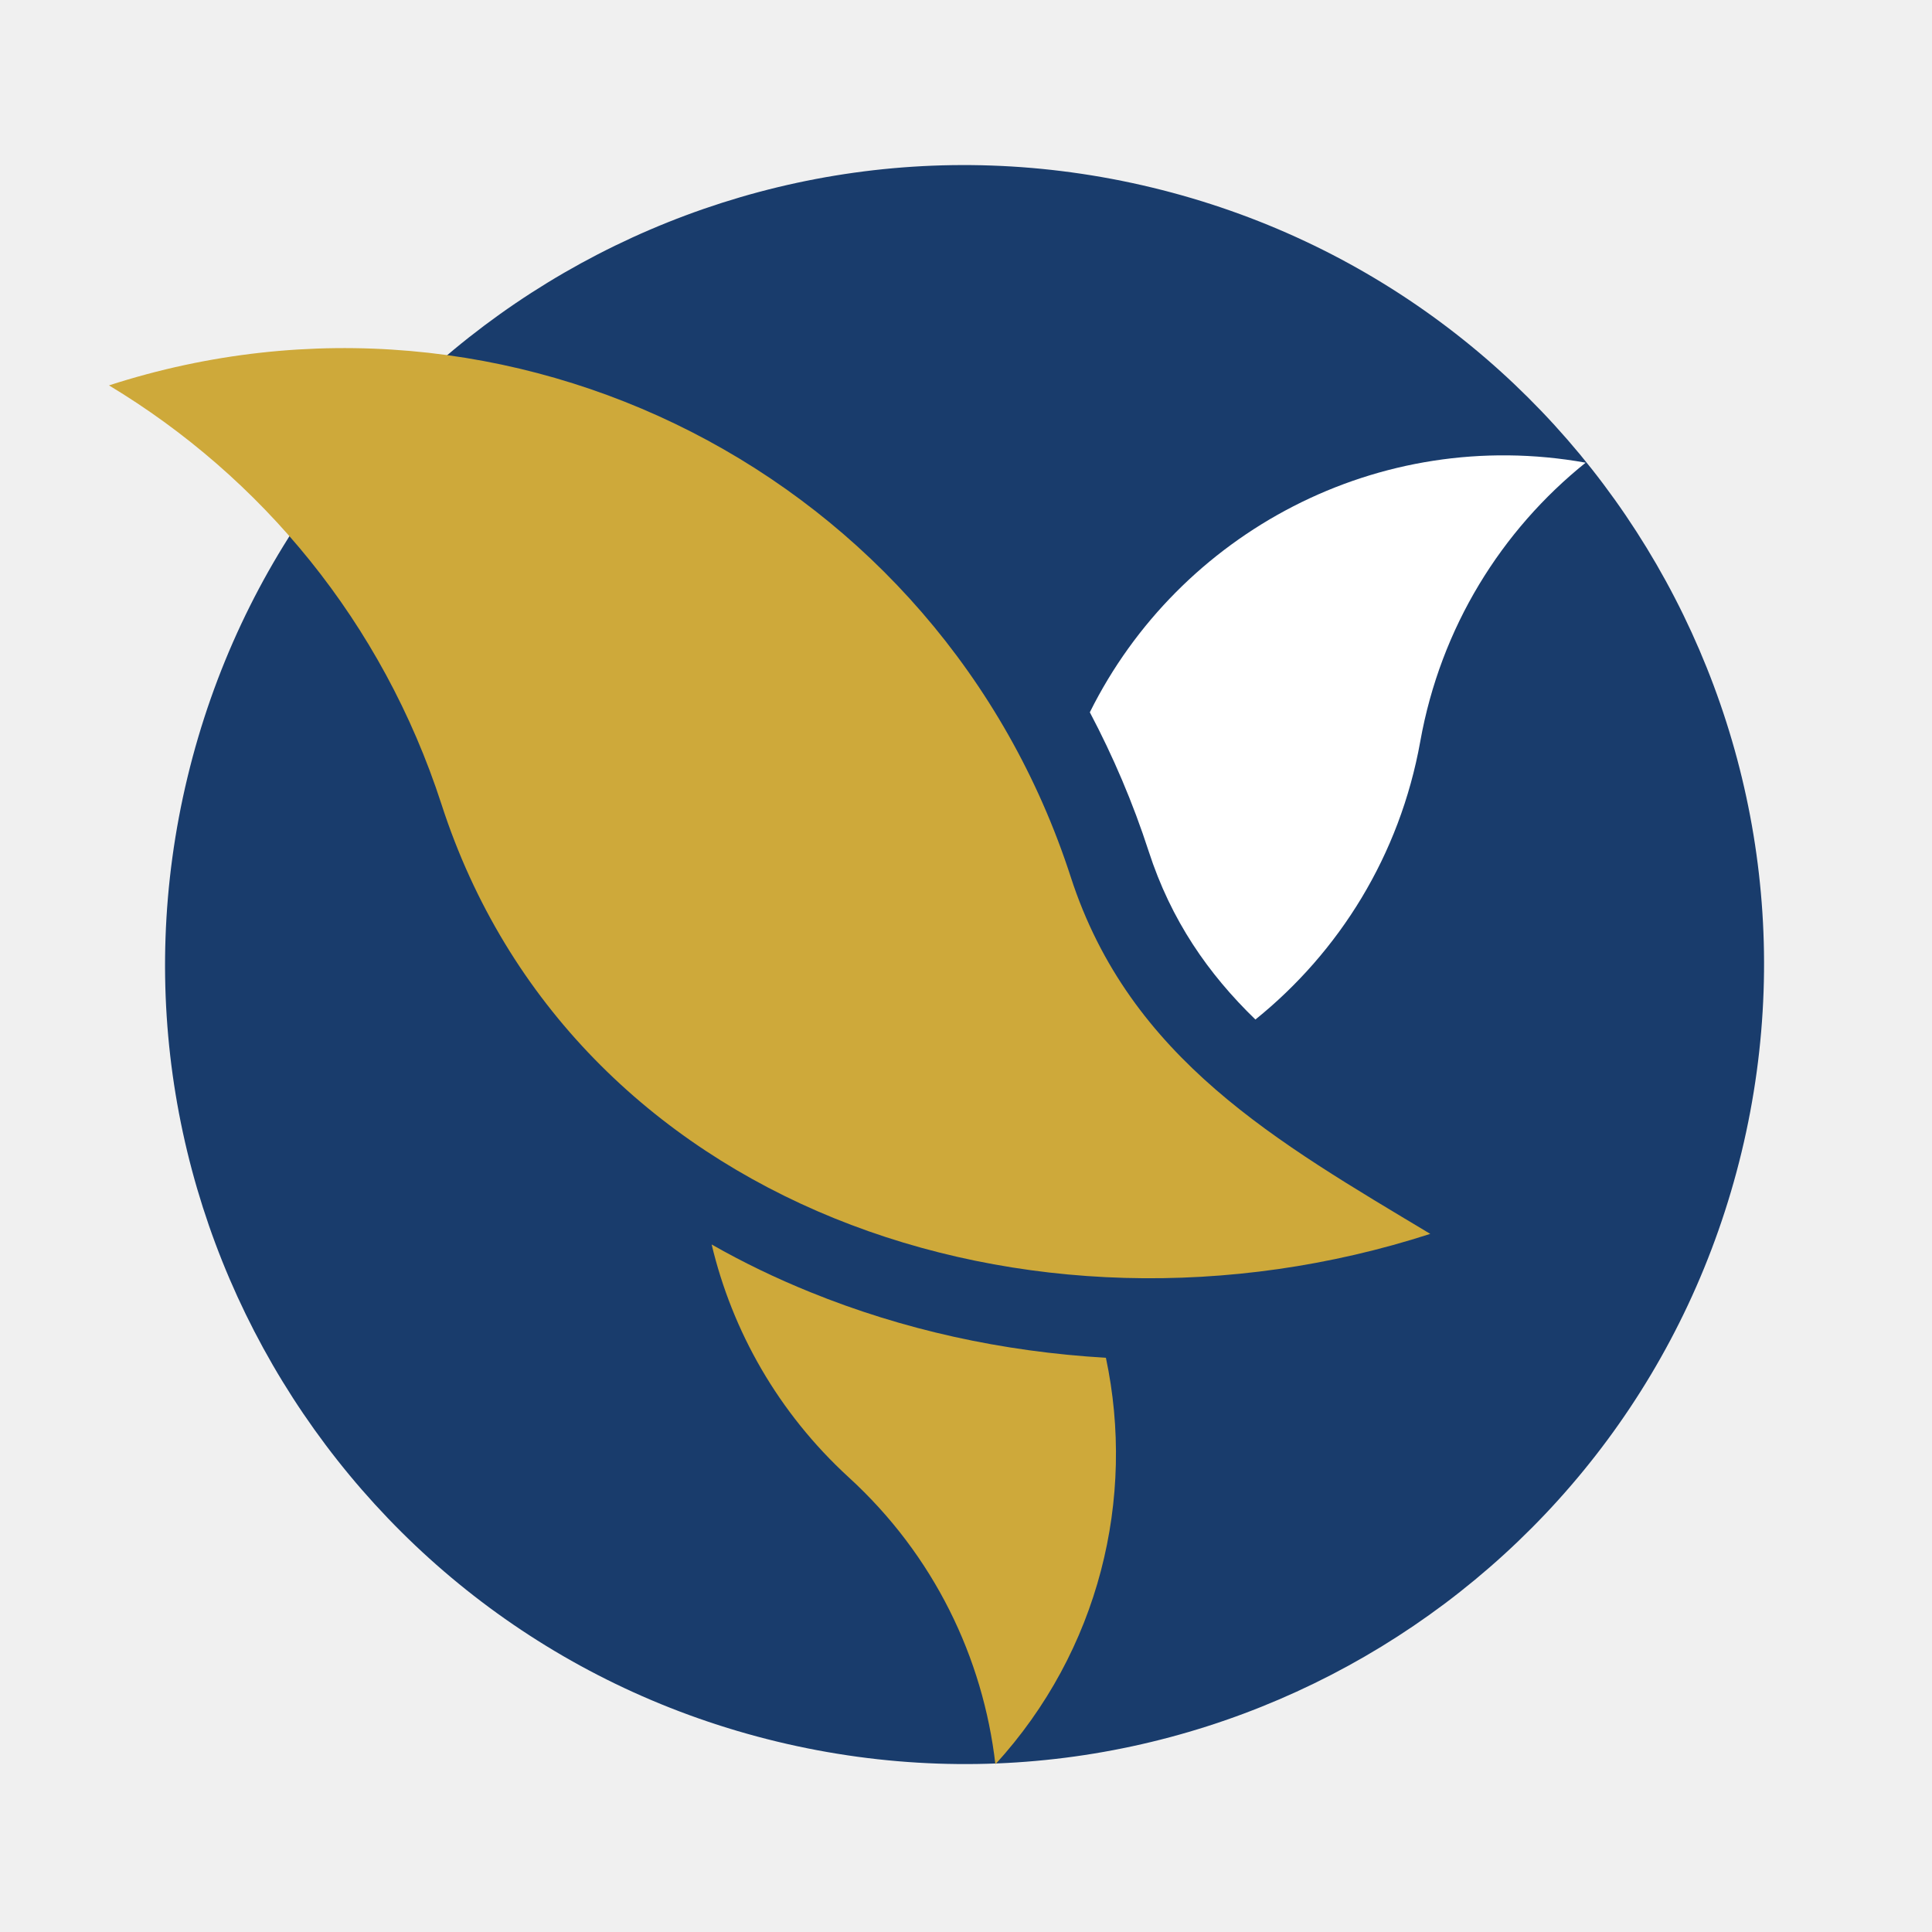
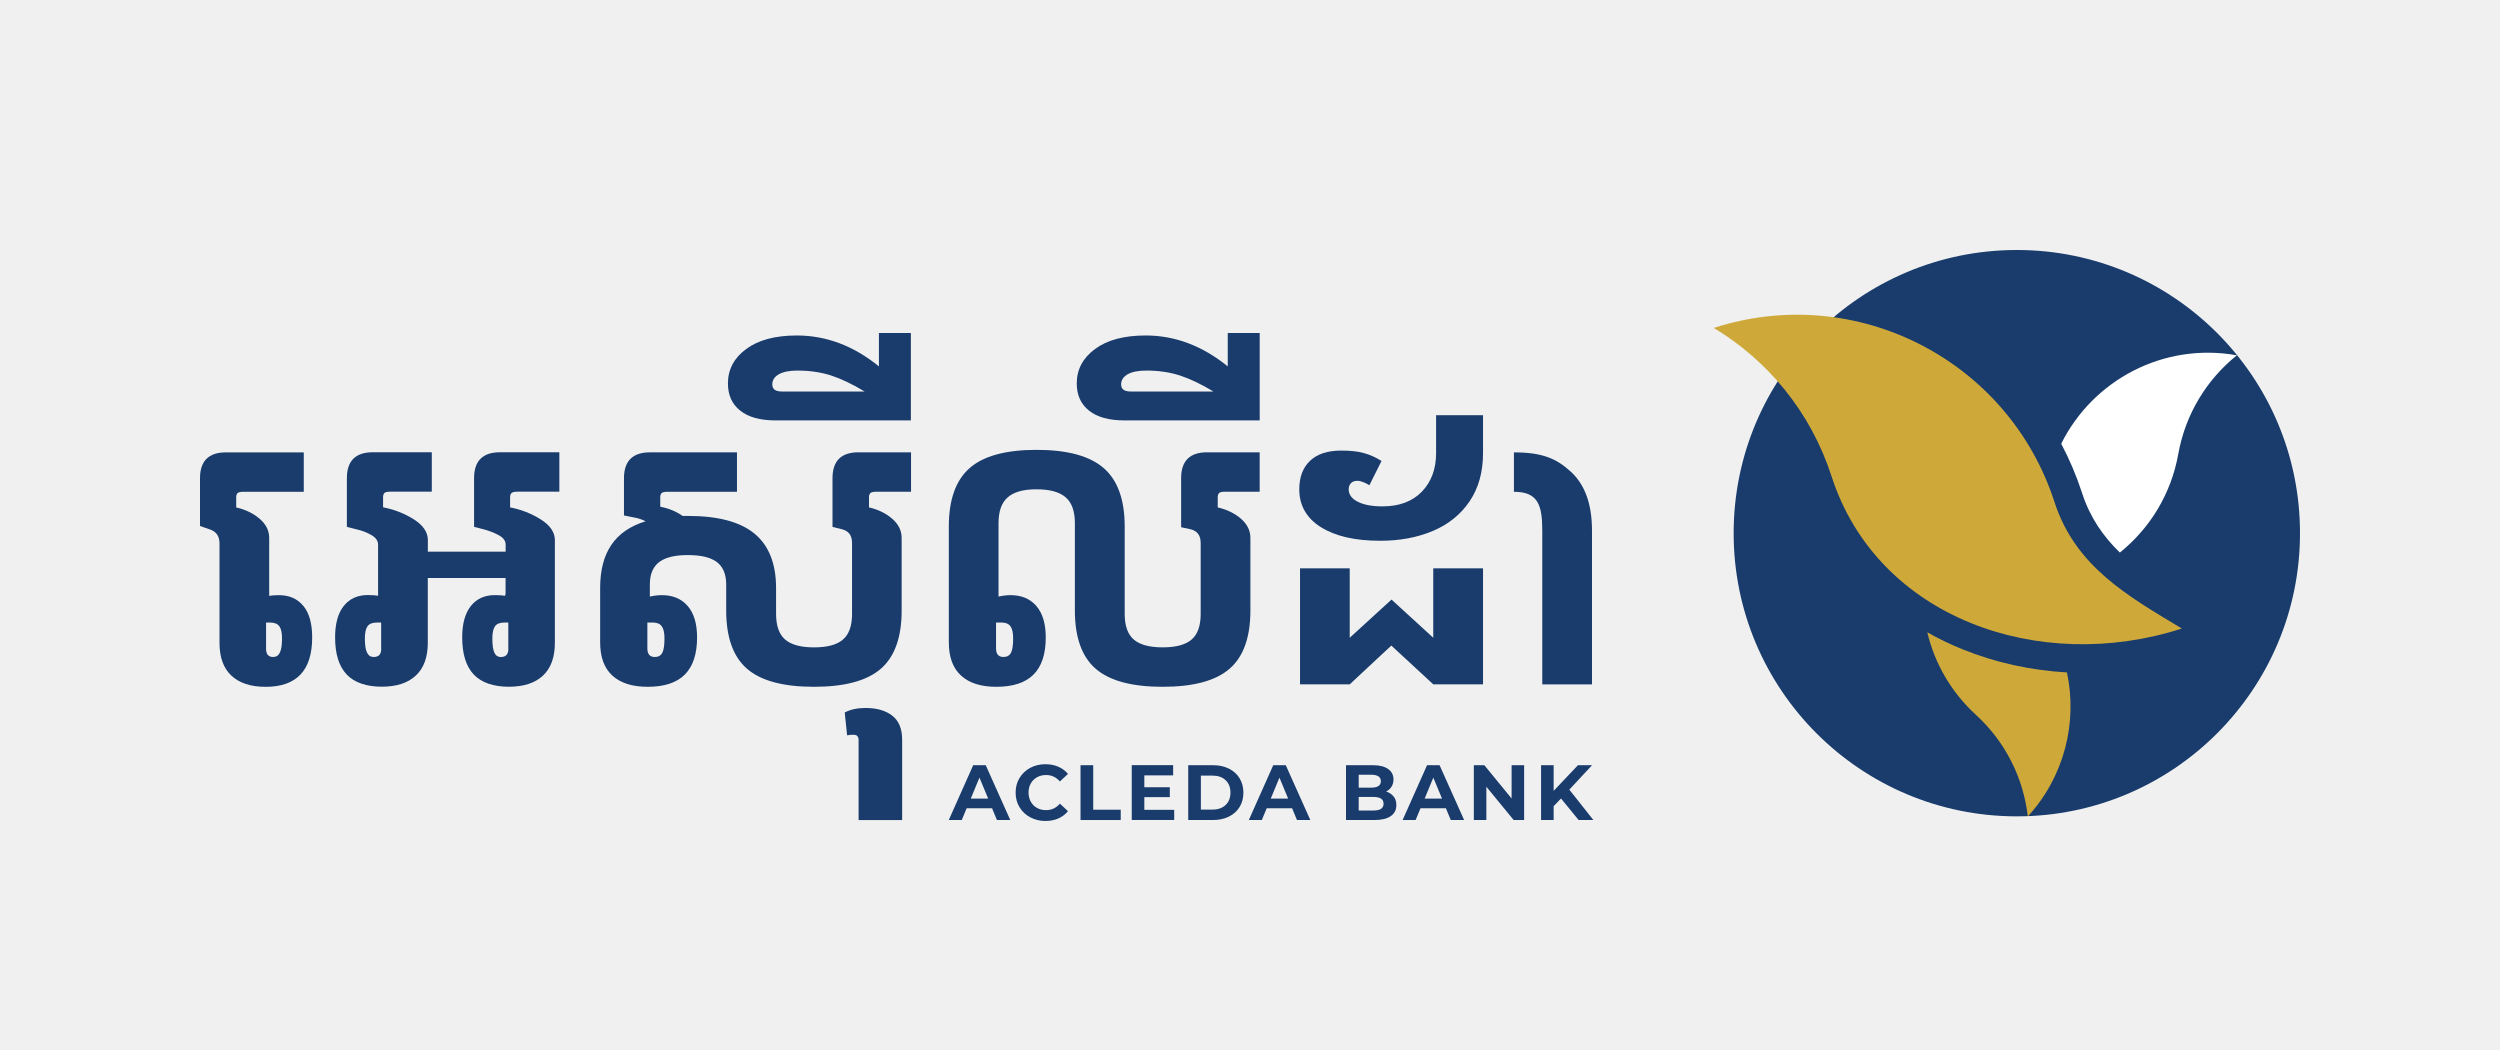
- <svg xmlns="http://www.w3.org/2000/svg" width="118" height="118" viewBox="0 0 118 118" fill="none">
-   <path d="M106.369 70.368C112.695 44.158 96.577 17.782 70.367 11.456C44.157 5.129 17.781 21.248 11.455 47.458C5.128 73.668 21.247 100.044 47.457 106.37C73.667 112.696 100.043 96.577 106.369 70.368Z" fill="#193C6C" />
-   <path d="M87.366 75.358C62.856 83.288 34.896 73.628 26.966 49.128C23.356 37.988 15.956 29.138 6.656 23.538C31.166 15.608 57.456 29.048 65.396 53.558C69.006 64.698 78.066 69.778 87.366 75.368" fill="#CEA93A" />
-   <path d="M66.566 43.509C67.986 46.199 69.196 49.029 70.156 51.989C71.526 56.219 73.796 59.479 76.676 62.269C81.786 58.149 85.496 52.249 86.746 45.279C87.996 38.299 91.716 32.379 96.846 28.259C84.186 25.989 72.016 32.539 66.566 43.499V43.509Z" fill="white" />
-   <path d="M43.465 76.008C44.725 81.298 47.525 86.278 51.835 90.228C57.045 94.988 60.045 101.258 60.795 107.758C67.155 100.798 69.365 91.498 67.545 82.928C61.215 82.558 55.145 81.218 49.485 78.918C47.385 78.068 45.375 77.098 43.465 76.008Z" fill="#CEA93A" />
+ <svg xmlns="http://www.w3.org/2000/svg" width="100" height="42" viewBox="0 0 100 42" fill="none">
+   <path d="M34.297 29.447C34.265 29.41 34.216 29.391 34.151 29.391H34.054L33.884 29.412L33.789 28.5C34.012 28.38 34.29 28.319 34.624 28.319C35.07 28.319 35.425 28.421 35.689 28.626C35.954 28.83 36.086 29.15 36.086 29.586V32.802H34.344V29.586C34.344 29.53 34.327 29.484 34.295 29.447H34.297Z" fill="#193C6C" />
+   <path d="M12.132 24.234C12.369 24.517 12.487 24.939 12.487 25.498C12.487 26.816 11.865 27.473 10.626 27.473C10.03 27.473 9.573 27.324 9.255 27.025C8.937 26.726 8.78 26.29 8.78 25.712V21.733C8.78 21.447 8.652 21.264 8.397 21.178L8 21.039V19.132C8 18.44 8.346 18.095 9.037 18.095H12.151V19.672H9.733C9.619 19.672 9.543 19.689 9.506 19.721C9.469 19.754 9.448 19.814 9.448 19.9V20.297C9.817 20.382 10.13 20.533 10.385 20.751C10.64 20.969 10.768 21.225 10.768 21.519V23.835C10.863 23.816 10.995 23.807 11.165 23.807C11.573 23.807 11.893 23.948 12.13 24.234H12.132ZM11.195 26.102C11.253 25.983 11.281 25.795 11.281 25.54C11.281 25.313 11.246 25.15 11.174 25.051C11.102 24.951 10.977 24.902 10.798 24.902H10.643V25.953C10.643 26.171 10.738 26.28 10.926 26.28C11.049 26.28 11.139 26.22 11.195 26.102Z" fill="#193C6C" />
+   <path d="M20.462 19.721C20.425 19.753 20.404 19.814 20.404 19.9V20.296C20.85 20.382 21.26 20.542 21.634 20.779C22.008 21.016 22.195 21.292 22.195 21.603V25.709C22.195 26.287 22.038 26.726 21.72 27.023C21.402 27.322 20.945 27.47 20.349 27.47C19.752 27.47 19.256 27.308 18.95 26.981C18.641 26.654 18.488 26.159 18.488 25.496C18.488 24.946 18.604 24.528 18.836 24.238C19.068 23.948 19.388 23.804 19.796 23.804C19.966 23.804 20.105 23.814 20.209 23.832V23.774H20.223V23.12H17.112V25.707C17.112 26.285 16.954 26.723 16.636 27.02C16.318 27.32 15.861 27.468 15.265 27.468C14.669 27.468 14.172 27.306 13.866 26.978C13.557 26.651 13.404 26.157 13.404 25.494C13.404 24.944 13.52 24.526 13.752 24.236C13.984 23.946 14.305 23.802 14.711 23.802C14.88 23.802 15.019 23.811 15.123 23.83V21.784C15.123 21.633 15.033 21.505 14.854 21.401C14.673 21.296 14.476 21.222 14.258 21.173L13.875 21.076V19.127C13.875 18.436 14.221 18.09 14.912 18.09H17.272V19.668H15.608C15.495 19.668 15.418 19.684 15.381 19.716C15.344 19.749 15.323 19.809 15.323 19.895V20.292C15.769 20.378 16.179 20.538 16.553 20.774C16.926 21.011 17.114 21.287 17.114 21.598V22.067H20.226V21.784C20.226 21.633 20.133 21.508 19.95 21.408C19.764 21.308 19.564 21.229 19.346 21.173L18.963 21.074V19.127C18.963 18.436 19.309 18.09 20.001 18.09H22.374V19.668H20.697C20.583 19.668 20.506 19.684 20.469 19.716L20.462 19.721ZM15.246 25.953V24.902H15.077C14.896 24.902 14.771 24.951 14.701 25.05C14.629 25.15 14.595 25.313 14.595 25.54C14.595 25.795 14.622 25.983 14.68 26.101C14.736 26.22 14.827 26.28 14.95 26.28C15.149 26.28 15.249 26.171 15.249 25.953H15.246ZM20.332 25.953V24.902H20.177C19.996 24.902 19.871 24.951 19.801 25.05C19.729 25.15 19.694 25.313 19.694 25.54C19.694 25.795 19.72 25.983 19.773 26.101C19.824 26.22 19.912 26.28 20.035 26.28C20.235 26.28 20.335 26.171 20.335 25.953H20.332Z" fill="#193C6C" />
+   <path d="M34.818 19.721C34.781 19.753 34.76 19.813 34.76 19.899V20.296C35.129 20.382 35.44 20.533 35.69 20.751C35.941 20.969 36.066 21.224 36.066 21.519V24.419C36.066 25.488 35.79 26.266 35.236 26.748C34.681 27.231 33.788 27.472 32.558 27.472C31.328 27.472 30.433 27.231 29.878 26.748C29.324 26.266 29.048 25.488 29.048 24.419V23.382C29.048 22.973 28.925 22.677 28.679 22.486C28.433 22.296 28.043 22.203 27.514 22.203C26.985 22.203 26.609 22.298 26.363 22.486C26.117 22.677 25.994 22.973 25.994 23.382V23.864C26.154 23.827 26.317 23.806 26.477 23.806C26.913 23.806 27.256 23.95 27.507 24.24C27.758 24.53 27.883 24.948 27.883 25.498C27.883 26.161 27.718 26.656 27.393 26.983C27.066 27.31 26.572 27.472 25.908 27.472C25.294 27.472 24.823 27.324 24.495 27.024C24.168 26.725 24.006 26.284 24.006 25.695V23.521C24.006 22.811 24.154 22.236 24.454 21.795C24.753 21.354 25.21 21.038 25.825 20.851C25.674 20.774 25.512 20.723 25.342 20.695L24.959 20.619V19.131C24.959 18.44 25.305 18.094 25.997 18.094H29.479V19.672H26.695C26.581 19.672 26.505 19.688 26.468 19.721C26.43 19.753 26.41 19.813 26.41 19.899V20.268C26.751 20.335 27.05 20.458 27.305 20.637H27.519C28.723 20.637 29.609 20.874 30.182 21.347C30.755 21.82 31.043 22.547 31.043 23.521V24.558C31.043 25.031 31.164 25.372 31.405 25.581C31.646 25.79 32.031 25.895 32.563 25.895C33.094 25.895 33.479 25.79 33.72 25.581C33.962 25.372 34.082 25.031 34.082 24.558V21.73C34.082 21.579 34.052 21.458 33.99 21.368C33.927 21.277 33.832 21.215 33.697 21.175L33.3 21.076V19.129C33.3 18.438 33.646 18.092 34.338 18.092H36.442V19.669H35.05C34.936 19.669 34.86 19.686 34.822 19.718L34.818 19.721ZM26.47 25.05C26.398 24.95 26.277 24.901 26.108 24.901H25.895V25.939C25.895 26.166 25.994 26.28 26.194 26.28C26.335 26.28 26.435 26.222 26.493 26.11C26.551 25.997 26.579 25.806 26.579 25.542C26.579 25.314 26.544 25.152 26.472 25.052L26.47 25.05Z" fill="#193C6C" />
+   <path d="M36.435 13.319V16.816H31.02C30.405 16.816 29.932 16.686 29.607 16.424C29.28 16.164 29.117 15.802 29.117 15.338C29.117 14.779 29.361 14.319 29.848 13.96C30.335 13.6 31.011 13.419 31.874 13.419C33.048 13.419 34.143 13.832 35.157 14.656V13.319H36.435ZM34.588 15.663C34.106 15.37 33.66 15.157 33.252 15.022C32.843 14.89 32.393 14.823 31.901 14.823C31.579 14.823 31.331 14.871 31.154 14.971C30.978 15.071 30.892 15.206 30.892 15.377C30.892 15.568 31.02 15.66 31.275 15.66H34.586L34.588 15.663Z" fill="#193C6C" />
+   <path d="M48.767 19.72C48.728 19.753 48.709 19.813 48.709 19.899V20.296C49.078 20.382 49.389 20.532 49.64 20.75C49.89 20.969 50.016 21.224 50.016 21.518V24.419C50.016 25.488 49.74 26.266 49.185 26.748C48.631 27.231 47.737 27.472 46.505 27.472C45.273 27.472 44.38 27.231 43.825 26.748C43.271 26.266 42.995 25.488 42.995 24.419V20.922C42.995 20.449 42.872 20.105 42.626 19.892C42.38 19.679 41.99 19.572 41.461 19.572C40.932 19.572 40.556 19.679 40.31 19.892C40.065 20.105 39.941 20.449 39.941 20.922V23.864C40.102 23.827 40.264 23.806 40.424 23.806C40.86 23.806 41.204 23.95 41.454 24.24C41.705 24.53 41.83 24.948 41.83 25.498C41.83 26.161 41.668 26.655 41.341 26.983C41.013 27.31 40.519 27.472 39.856 27.472C39.241 27.472 38.77 27.324 38.443 27.024C38.115 26.725 37.953 26.284 37.953 25.695V21.061C37.953 19.992 38.229 19.212 38.784 18.725C39.338 18.238 40.231 17.994 41.464 17.994C42.696 17.994 43.589 18.238 44.15 18.725C44.709 19.212 44.988 19.992 44.988 21.061V24.558C44.988 25.031 45.109 25.372 45.35 25.581C45.591 25.79 45.979 25.894 46.508 25.894C47.037 25.894 47.424 25.79 47.665 25.581C47.907 25.372 48.027 25.031 48.027 24.558V21.73C48.027 21.579 47.997 21.458 47.934 21.368C47.872 21.277 47.777 21.215 47.642 21.175L47.245 21.089V19.129C47.245 18.437 47.591 18.092 48.282 18.092H50.387V19.669H48.995C48.881 19.669 48.805 19.686 48.767 19.718V19.72ZM40.417 25.05C40.345 24.95 40.225 24.901 40.055 24.901H39.842V25.938C39.842 26.166 39.941 26.279 40.141 26.279C40.283 26.279 40.382 26.221 40.44 26.11C40.498 25.996 40.526 25.806 40.526 25.542C40.526 25.314 40.491 25.152 40.419 25.052L40.417 25.05Z" fill="#193C6C" />
+   <path d="M50.388 13.319V16.816H44.973C44.358 16.816 43.887 16.686 43.56 16.424C43.233 16.164 43.07 15.802 43.07 15.338C43.07 14.779 43.314 14.319 43.801 13.96C44.288 13.6 44.964 13.419 45.827 13.419C47.001 13.419 48.096 13.832 49.11 14.656V13.319H50.388ZM48.541 15.663C48.059 15.37 47.613 15.157 47.205 15.022C46.799 14.89 46.349 14.823 45.855 14.823C45.532 14.823 45.284 14.871 45.107 14.971C44.933 15.071 44.845 15.206 44.845 15.377C44.845 15.568 44.973 15.66 45.228 15.66H48.539L48.541 15.663Z" fill="#193C6C" />
+   <path d="M52.831 21.085C52.258 20.721 51.971 20.215 51.971 19.573C51.971 19.09 52.112 18.709 52.398 18.436C52.683 18.162 53.098 18.023 53.648 18.023C54.008 18.023 54.309 18.055 54.551 18.122C54.792 18.19 54.985 18.269 55.261 18.438L54.776 19.41C54.625 19.313 54.425 19.232 54.303 19.232C54.189 19.232 54.101 19.262 54.04 19.324C53.98 19.387 53.947 19.468 53.947 19.573C53.947 19.781 54.068 19.946 54.309 20.069C54.551 20.192 54.88 20.255 55.298 20.255C55.971 20.255 56.497 20.058 56.876 19.665C57.254 19.271 57.444 18.758 57.444 18.122V16.607H59.321V18.122C59.321 18.881 59.142 19.522 58.787 20.048C58.432 20.575 57.945 20.969 57.323 21.234C56.702 21.498 55.998 21.631 55.212 21.631C54.198 21.631 53.405 21.447 52.831 21.083V21.085ZM52.001 27.373V22.733H53.989V25.51L55.66 23.983L57.33 25.51V22.733H59.321V27.373H57.33L55.653 25.823L53.989 27.373H52.001Z" fill="#193C6C" />
+   <path d="M60.557 19.672V18.095C61.712 18.095 62.271 18.352 62.835 18.87C63.399 19.387 63.68 20.169 63.68 21.222V27.375H61.691V21.222C61.691 20.19 61.513 19.672 60.557 19.672Z" fill="#193C6C" />
+   <path d="M39.684 32.33H38.666L38.471 32.801H37.951L38.928 30.608H39.429L40.411 32.801H39.877L39.682 32.33H39.684ZM39.527 31.945L39.178 31.105L38.831 31.945H39.527Z" fill="#193C6C" />
+   <path d="M41.207 32.692C41.026 32.595 40.885 32.46 40.781 32.289C40.676 32.117 40.625 31.922 40.625 31.704C40.625 31.486 40.676 31.291 40.781 31.119C40.885 30.948 41.026 30.813 41.207 30.715C41.388 30.618 41.59 30.569 41.818 30.569C42.008 30.569 42.179 30.602 42.333 30.669C42.486 30.736 42.616 30.831 42.72 30.957L42.395 31.258C42.247 31.087 42.063 31.001 41.843 31.001C41.706 31.001 41.586 31.031 41.479 31.091C41.372 31.152 41.289 31.233 41.231 31.34C41.17 31.446 41.142 31.567 41.142 31.704C41.142 31.841 41.173 31.961 41.231 32.068C41.291 32.175 41.372 32.258 41.479 32.316C41.586 32.377 41.706 32.405 41.843 32.405C42.063 32.405 42.247 32.319 42.395 32.145L42.72 32.446C42.616 32.574 42.486 32.671 42.333 32.739C42.177 32.806 42.005 32.839 41.815 32.839C41.593 32.839 41.391 32.79 41.21 32.692H41.207Z" fill="#193C6C" />
+   <path d="M43.221 30.608H43.729V32.388H44.829V32.801H43.221V30.608Z" fill="#193C6C" />
+   <path d="M46.968 32.393V32.799H45.27V30.606H46.926V31.015H45.773V31.49H46.792V31.885H45.773V32.393H46.968Z" fill="#193C6C" />
+   <path d="M47.529 30.608H48.525C48.764 30.608 48.972 30.655 49.156 30.745C49.339 30.836 49.481 30.963 49.583 31.13C49.685 31.295 49.736 31.488 49.736 31.706C49.736 31.924 49.685 32.117 49.583 32.281C49.481 32.446 49.339 32.574 49.156 32.664C48.972 32.755 48.761 32.801 48.525 32.801H47.529V30.608ZM48.499 32.383C48.719 32.383 48.894 32.323 49.023 32.2C49.153 32.077 49.218 31.912 49.218 31.703C49.218 31.495 49.153 31.33 49.023 31.207C48.894 31.084 48.717 31.024 48.499 31.024H48.035V32.383H48.499Z" fill="#193C6C" />
+   <path d="M51.686 32.33H50.668L50.473 32.801H49.953L50.93 30.608H51.431L52.413 32.801H51.879L51.684 32.33H51.686ZM51.526 31.945L51.178 31.105L50.83 31.945H51.526Z" fill="#193C6C" />
+   <path d="M55.747 31.859C55.819 31.952 55.854 32.066 55.854 32.202C55.854 32.395 55.779 32.543 55.629 32.645C55.48 32.75 55.262 32.801 54.974 32.801H53.84V30.608H54.912C55.179 30.608 55.385 30.659 55.527 30.762C55.67 30.864 55.74 31.003 55.74 31.179C55.74 31.286 55.715 31.381 55.663 31.465C55.612 31.548 55.541 31.613 55.448 31.662C55.573 31.701 55.67 31.768 55.742 31.861L55.747 31.859ZM54.348 30.989V31.506H54.851C54.977 31.506 55.072 31.485 55.137 31.441C55.202 31.397 55.234 31.332 55.234 31.246C55.234 31.161 55.202 31.096 55.137 31.054C55.072 31.012 54.977 30.989 54.851 30.989H54.348ZM55.241 32.353C55.309 32.309 55.343 32.242 55.343 32.149C55.343 31.968 55.209 31.878 54.94 31.878H54.348V32.42H54.94C55.074 32.42 55.174 32.397 55.241 32.355V32.353Z" fill="#193C6C" />
+   <path d="M57.839 32.33H56.82L56.625 32.801H56.105L57.082 30.608H57.583L58.565 32.801H58.031L57.836 32.33H57.839ZM57.681 31.945L57.333 31.105L56.985 31.945H57.681Z" fill="#193C6C" />
+   <path d="M60.965 30.608V32.801H60.547L59.454 31.469V32.801H58.953V30.608H59.373L60.464 31.94V30.608H60.965Z" fill="#193C6C" />
+   <path d="M62.441 31.94L62.146 32.246V32.801H61.643V30.608H62.146V31.634L63.118 30.608H63.682L62.773 31.585L63.735 32.801H63.144L62.441 31.94Z" fill="#193C6C" />
+   <path d="M92 21.327C92 15.071 86.929 10 80.673 10C74.417 10 69.346 15.071 69.346 21.327C69.346 27.583 74.417 32.654 80.673 32.654C86.929 32.654 92 27.583 92 21.327Z" fill="#193C6C" />
+   <path d="M87.277 25.14C81.59 26.98 75.103 24.739 73.263 19.055C72.425 16.47 70.709 14.417 68.551 13.117C74.237 11.277 80.337 14.396 82.18 20.082C83.017 22.667 85.119 23.846 87.277 25.143" fill="#CEA93A" />
+   <path d="M82.449 17.751C82.779 18.375 83.059 19.031 83.282 19.718C83.6 20.7 84.127 21.456 84.795 22.103C85.981 21.147 86.841 19.779 87.131 18.161C87.421 16.542 88.284 15.168 89.475 14.212C86.537 13.686 83.714 15.205 82.449 17.748V17.751Z" fill="white" />
+   <path d="M77.092 25.292C77.384 26.519 78.034 27.675 79.034 28.591C80.243 29.696 80.939 31.15 81.113 32.659C82.588 31.044 83.101 28.886 82.679 26.898C81.21 26.812 79.802 26.501 78.489 25.967C78.001 25.77 77.535 25.545 77.092 25.292Z" fill="#CEA93A" />
</svg>
